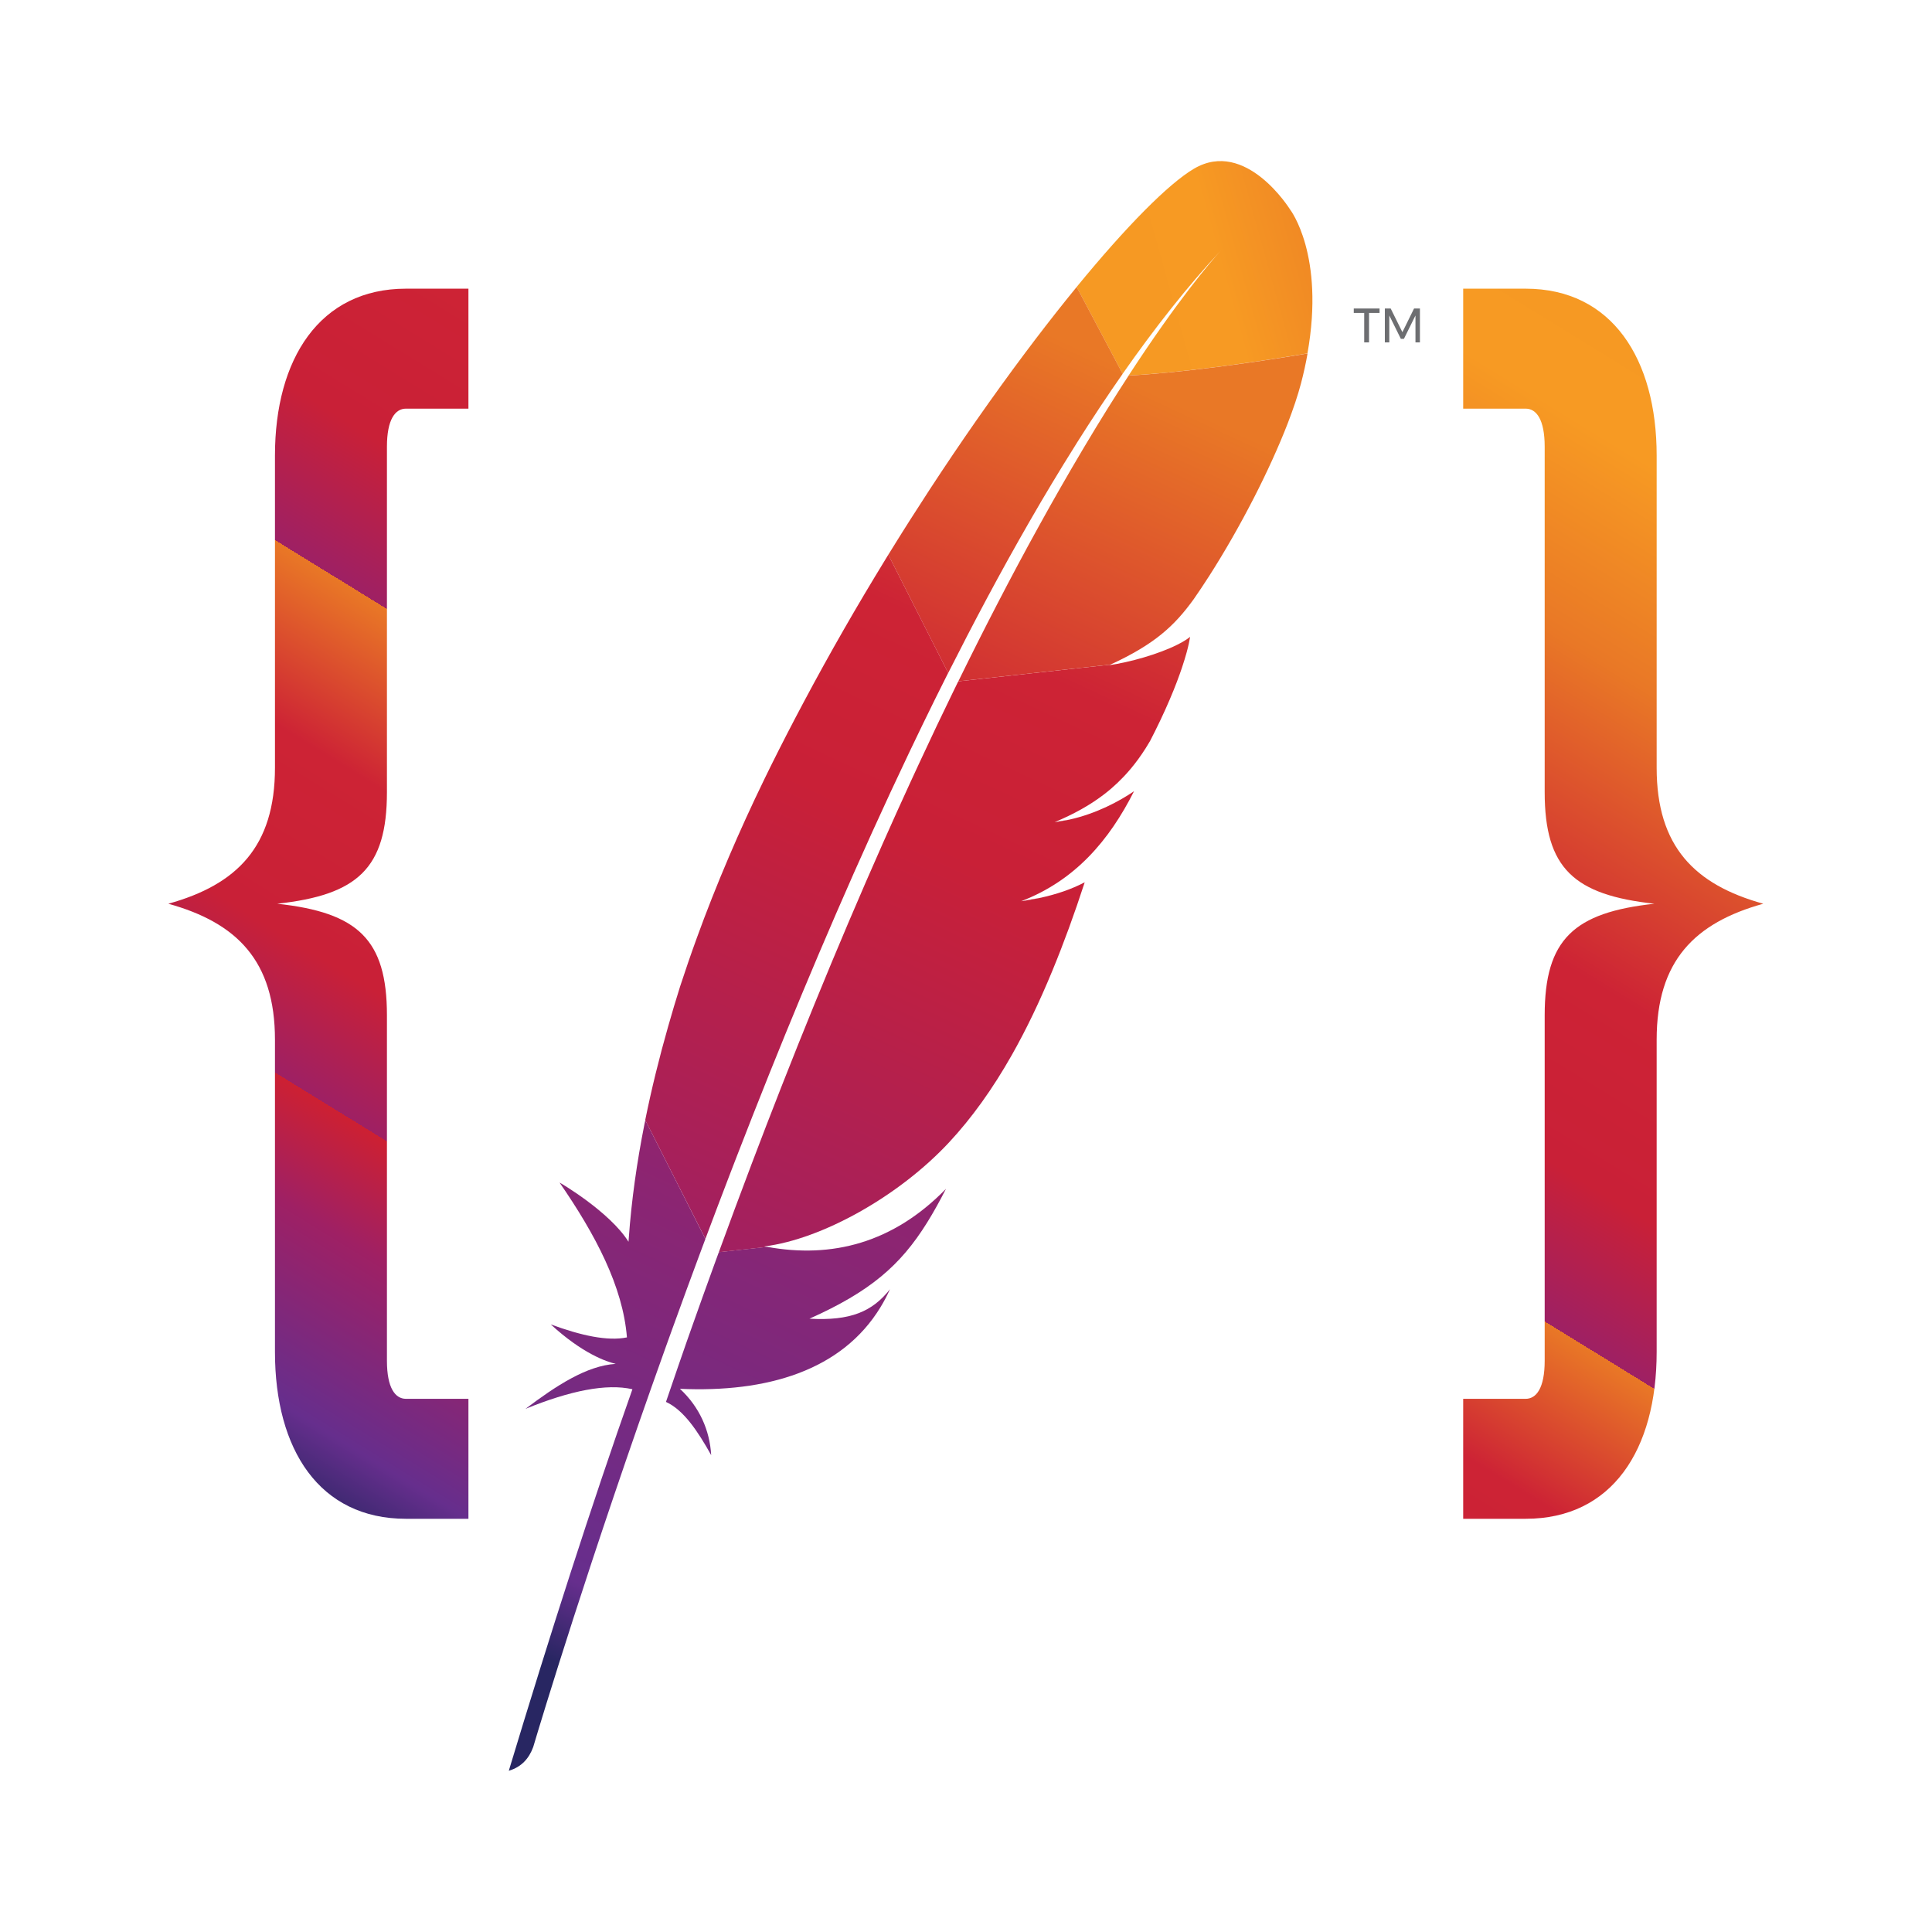
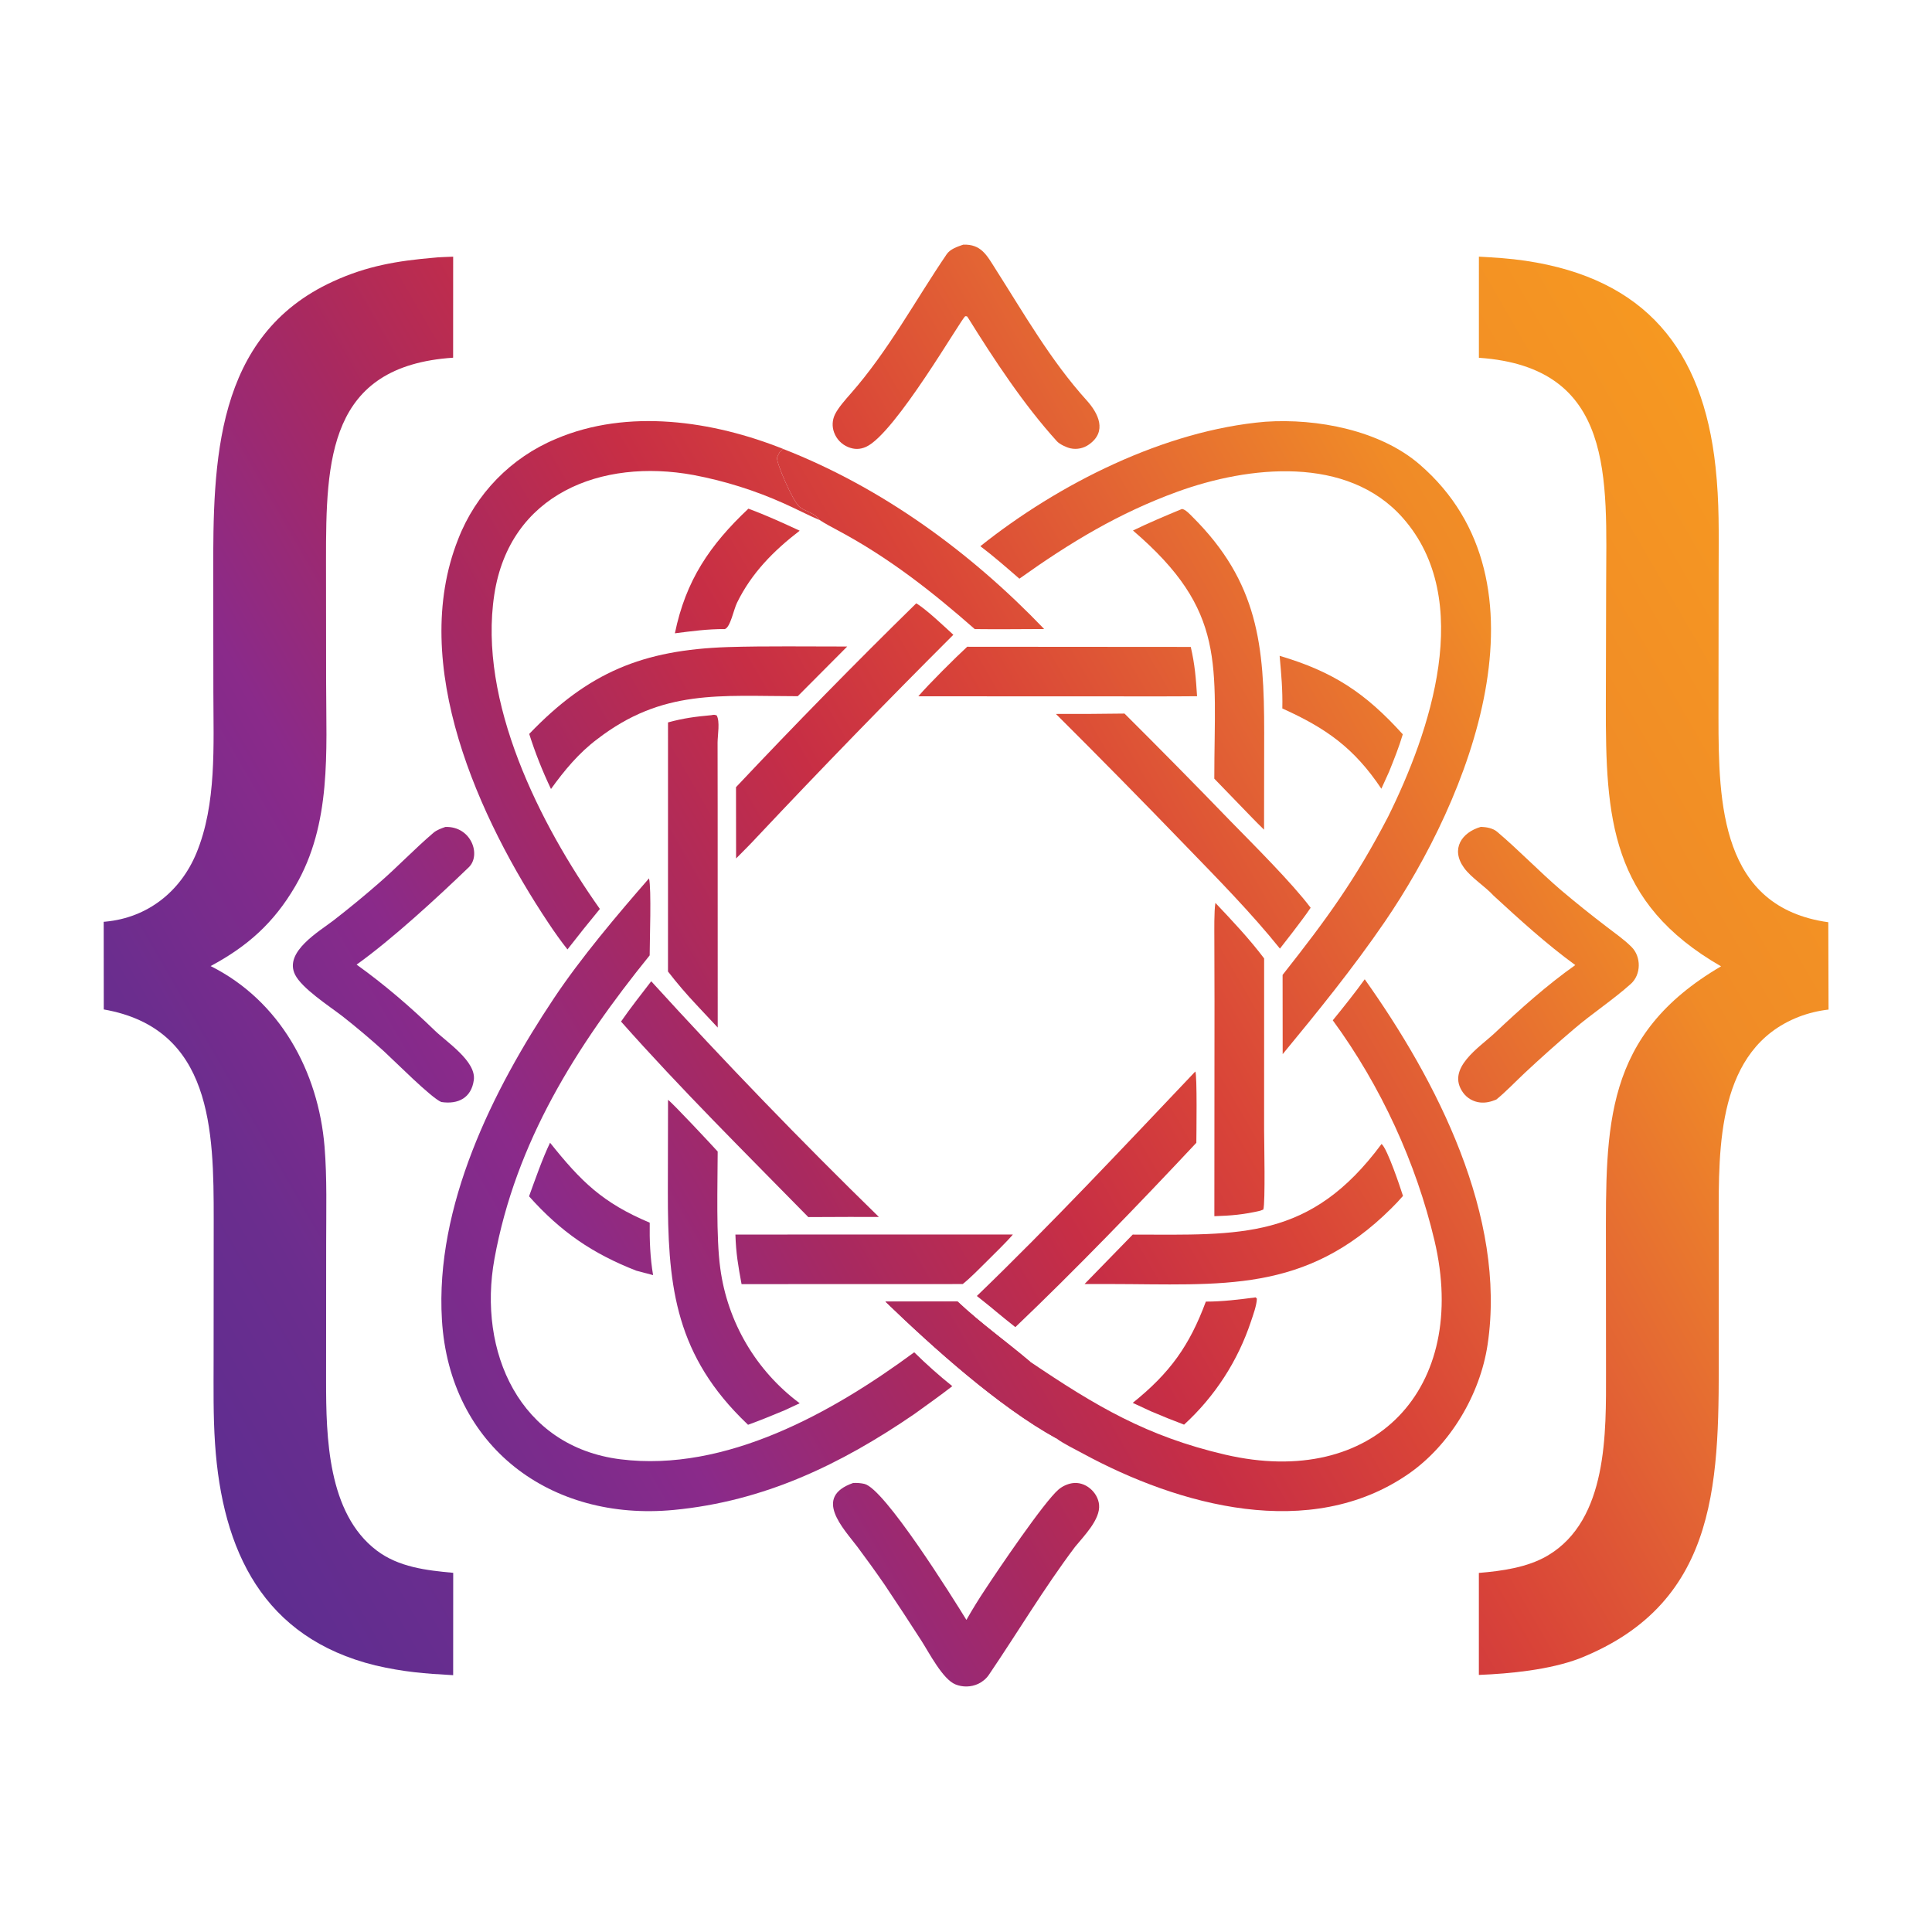
- <svg xmlns="http://www.w3.org/2000/svg" xmlns:xlink="http://www.w3.org/1999/xlink" viewBox="-1336 -423 5073 5073">
+ <svg xmlns="http://www.w3.org/2000/svg" viewBox="27.5 20.7 245 245" width="512" height="512">
  <defs>
-     <path id="a" d="m1393.2 1934.8c-15.4 2.8-31.3 5.5-47.6 8.3-.1 0-.2.1-.3.1 8.2-1.2 16.3-2.4 24.3-3.8s15.8-2.9 23.6-4.6z" fill="#be202e" />
-     <path id="b" d="m1433.6 1735.5s-.1 0-.1.1c-.1 0-.1.1-.2.1 2.6-.3 5.1-.8 7.6-1.1 10.3-1.5 20.4-3.3 30.2-5.4-12.3 2-24.8 4.2-37.5 6.3z" fill="#be202e" />
-     <path id="c" d="m1369.6 1939.4c-8 1.4-16.1 2.7-24.3 3.8 8.2-1.1 16.3-2.4 24.3-3.8z" fill="#be202e" />
-     <path id="d" d="m1433.2 1735.7c2.6-.3 5.1-.8 7.6-1.1-2.5.3-5 .7-7.6 1.1z" fill="#be202e" />
-     <path id="e" d="m1433.5 1735.6s.1 0 .1-.1c0 0-.1 0-.1.1z" fill="#be202e" />
-     <linearGradient id="f" gradientTransform="matrix(.4226024 -.9063152 .9063152 .4226024 3144.888 -4619.318)" gradientUnits="userSpaceOnUse" x1="-5167.096" x2="-4570.116" y1="697.555" y2="1395.619">
-       <stop offset="0" stop-color="#f69923" />
-       <stop offset=".312" stop-color="#f79a23" />
-       <stop offset=".838" stop-color="#e97826" />
-     </linearGradient>
-     <linearGradient id="g">
-       <stop offset=".323" stop-color="#9e2064" />
-       <stop offset=".63" stop-color="#c92037" />
-       <stop offset=".751" stop-color="#cd2335" />
-       <stop offset="1" stop-color="#e97826" />
-     </linearGradient>
-     <linearGradient id="h" gradientTransform="matrix(.4226024 -.9063152 .9063152 .4226024 3144.888 -4619.318)" gradientUnits="userSpaceOnUse" x1="-9585.342" x2="-5326.209" xlink:href="#g" y1="620.505" y2="620.505" />
-     <linearGradient id="i">
-       <stop offset="0" stop-color="#282662" />
-       <stop offset=".095" stop-color="#662e8d" />
-       <stop offset=".788" stop-color="#9f2064" />
-       <stop offset=".949" stop-color="#cd2032" />
-     </linearGradient>
-     <linearGradient id="j" gradientTransform="matrix(.4226024 -.9063152 .9063152 .4226024 3144.888 -4619.318)" gradientUnits="userSpaceOnUse" x1="-9071.207" x2="-6533.178" xlink:href="#i" y1="1047.69" y2="1047.69" />
-     <linearGradient id="k" gradientTransform="matrix(.4226024 -.9063152 .9063152 .4226024 3144.888 -4619.318)" gradientUnits="userSpaceOnUse" x1="-9346.126" x2="-5086.994" xlink:href="#g" y1="580.817" y2="580.817" />
-     <linearGradient id="l" gradientTransform="matrix(.4226024 -.9063152 .9063152 .4226024 3144.888 -4619.318)" gradientUnits="userSpaceOnUse" x1="-9035.503" x2="-6797.201" xlink:href="#i" y1="638.441" y2="638.441" />
-     <linearGradient id="m" gradientTransform="matrix(.4226024 -.9063152 .9063152 .4226024 3144.888 -4619.318)" gradientUnits="userSpaceOnUse" x1="-9346.126" x2="-5086.994" xlink:href="#g" y1="1021.622" y2="1021.622" />
-     <linearGradient id="n" gradientTransform="matrix(.4226024 -.9063152 .9063152 .4226024 3144.888 -4619.318)" gradientUnits="userSpaceOnUse" x1="-9610.334" x2="-5351.202" xlink:href="#g" y1="999.733" y2="999.733" />
-     <linearGradient id="o" gradientTransform="matrix(.4226024 -.9063152 .9063152 .4226024 3144.888 -4619.318)" gradientUnits="userSpaceOnUse" x1="-9346.126" x2="-5086.994" xlink:href="#g" y1="1152.726" y2="1152.726" />
-     <linearGradient id="p" gradientTransform="matrix(.4226024 -.9063152 .9063152 .4226024 3144.888 -4619.318)" gradientUnits="userSpaceOnUse" x1="-9346.126" x2="-5086.994" xlink:href="#g" y1="1137.725" y2="1137.725" />
-     <linearGradient id="q" gradientTransform="matrix(.4226024 -.9063152 .9063152 .4226024 3144.888 -4619.318)" gradientUnits="userSpaceOnUse" x1="-6953.407" x2="-6011.999" xlink:href="#g" y1="1134.716" y2="1134.716" />
-     <clipPath id="r">
-       <path d="m-270 335c-227 0-344 185-344 438v820c0 207-100 307-280 357 180 50 280 150 280 357v820c0 257 117 438 344 438h164v-315h-164c-28 0-50-28-50-100v-907c0-200-77-270-288-293 211-23 288-93 288-293v-907c0-72 22-100 50-100h164v-315z" />
-     </clipPath>
-     <clipPath id="s">
-       <path d="m2670 335c227 0 344 185 344 438v820c0 207 100 307 280 357-180 50-280 150-280 357v820c0 257-117 438-344 438h-164v-315h164c28 0 50-28 50-100v-907c0-200 77-270 288-293-211-23-288-93-288-293v-907c0-72-22-100-50-100h-164v-315z" />
-     </clipPath>
-     <linearGradient id="t" gradientUnits="userSpaceOnUse" x1="2400" x2="0" y1="0" y2="3900">
-       <stop offset="0" stop-color="#f69923" />
-       <stop offset=".08" stop-color="#f79a23" />
-       <stop offset=".19" stop-color="#e97826" />
-       <stop offset=".35" stop-color="#cd2335" />
-       <stop offset=".45" stop-color="#c92037" />
-       <stop offset=".53" stop-color="#9e2064" />
-       <stop offset=".53" stop-color="#e97826" />
-       <stop offset=".62" stop-color="#cd2335" />
-       <stop offset=".72" stop-color="#c92037" />
-       <stop offset=".79" stop-color="#9e2064" />
-       <stop offset=".79" stop-color="#cd2032" />
-       <stop offset=".85" stop-color="#9f2064" />
-       <stop offset=".95" stop-color="#662e8d" />
-       <stop offset="1" stop-color="#282662" />
+     <linearGradient id="grad" x1="43.5" y1="204.7" x2="256.5" y2="81.7" gradientUnits="userSpaceOnUse">
+       <stop offset="0" stop-color="#5B2D91" />
+       <stop offset="0.12" stop-color="#6B2D8E" />
+       <stop offset="0.25" stop-color="#8A2A8A" />
+       <stop offset="0.37" stop-color="#A82960" />
+       <stop offset="0.48" stop-color="#C72E45" />
+       <stop offset="0.58" stop-color="#D94438" />
+       <stop offset="0.70" stop-color="#E46833" />
+       <stop offset="0.82" stop-color="#F08B27" />
+       <stop offset="1" stop-color="#F79A20" />
    </linearGradient>
  </defs>
-   <path d="m1798.9 20.1c-66.3 39.1-176.4 149.9-307.9 310.4l120.8 228c84.8-121.3 170.9-230.4 257.8-323.6 6.7-7.4 10.2-10.9 10.2-10.9-3.4 3.6-6.8 7.3-10.2 10.9-28.1 31-113.4 130.5-242.1 328.1 123.9-6.2 314.3-31.5 469.6-58.1 46.2-258.8-45.3-377.3-45.3-377.3s-116.3-188.2-252.9-107.5z" fill="url(#f)" />
-   <path d="m1594.4 1320.7c.9-.2 1.8-.3 2.7-.5l-17.4 1.9c-1.1.5-2 1-3.1 1.4 6-.9 11.9-1.9 17.8-2.8zm-123.3 408.4c-9.9 2.2-20 3.9-30.2 5.4 10.2-1.5 20.3-3.3 30.2-5.4zm-838 916.1c1.3-3.4 2.6-6.8 3.8-10.2 26.6-70.2 52.9-138.4 79-204.9 29.3-74.6 58.2-146.8 86.8-216.8 30.1-73.8 59.8-145.1 89.1-214 30.7-72.3 61-141.9 90.7-208.9 24.2-54.5 48-107.3 71.5-158.4 7.8-17 15.6-33.9 23.4-50.6 15.4-33.1 30.7-65.6 45.7-97.3 13.9-29.3 27.7-57.9 41.4-86 4.5-9.4 9.1-18.6 13.6-27.9.7-1.5 1.5-3 2.2-4.5l-14.8 1.6-11.8-23.2c-1.1 2.3-2.3 4.5-3.5 6.8-21.2 42.1-42.2 84.6-63 127.5-12 24.8-24 49.7-35.9 74.7-33 69.3-65.5 139.2-97.4 209.6-32.3 71.1-63.9 142.6-94.9 214.2-30.5 70.3-60.3 140.7-89.6 210.9-29.2 70.1-57.7 140-85.6 209.4-29.1 72.5-57.4 144.3-84.8 215.3-6.2 16-12.4 32-18.5 48-22 57.3-43.4 113.8-64.3 169.6l18.6 36.7 16.6-1.8c.6-1.7 1.2-3.4 1.8-5 26.9-73.5 53.5-145.1 79.9-214.8zm800.1-909.5c.1 0 .1-.1.2-.1 0 0-.1 0-.2.1z" fill="none" />
-   <use xlink:href="#a" />
-   <use opacity=".35" xlink:href="#a" />
-   <use xlink:href="#b" />
-   <use opacity=".35" xlink:href="#b" />
-   <path d="m1255.7 1147.6c36.7-68.6 73.9-135.7 111.5-201 39-67.8 78.5-133.6 118.4-197 2.3-3.7 4.7-7.5 7-11.3 39.4-62.4 79.2-122.4 119.3-179.8l-120.8-228c-9.1 11.1-18.2 22.4-27.5 33.9-34.8 43.4-71 90.1-108.1 139.6-41.8 55.8-84.8 115.4-128.5 177.9-40.3 57.8-81.2 118.3-122.1 180.9-34.8 53.3-69.8 108.2-104.5 164.5l-3.9 6.3 157.2 310.5c33.6-66.5 67.6-132.1 102-196.5z" fill="url(#h)" />
-   <path d="m539.7 2897.1c-20.8 57.2-41.7 115.4-62.7 174.9-.3.9-.6 1.7-.9 2.6-3 8.4-5.9 16.8-8.9 25.2-14.1 40.1-26.4 76.2-54.5 158.3 46.3 21.1 83.5 76.7 118.7 139.8-3.7-65.3-30.8-126.7-82.1-174.2 228.3 10.3 425-47.4 526.7-214.3 9.1-14.9 17.4-30.5 24.9-47.2-46.2 58.6-103.5 83.5-211.4 77.4-.2.1-.5.2-.7.3.2-.1.5-.2.7-.3 158.8-71.1 238.5-139.3 308.9-252.4 16.7-26.8 32.9-56.1 49.5-88.6-138.9 142.6-299.8 183.2-469.3 152.4l-127.1 13.9c-4 10.7-7.9 21.4-11.8 32.2z" fill="url(#j)" />
-   <path d="m599 2612.4c27.5-71 55.8-142.8 84.8-215.3 27.8-69.4 56.4-139.2 85.6-209.4s59.1-140.5 89.6-210.9c31-71.6 62.7-143.1 94.9-214.2 31.9-70.3 64.4-140.3 97.4-209.6 11.9-25 23.9-49.9 35.9-74.7 20.8-42.9 41.8-85.4 63-127.5 1.1-2.3 2.3-4.5 3.5-6.8l-157.2-310.5c-2.6 4.2-5.1 8.4-7.7 12.6-36.6 59.8-73.1 121-108.9 183.5-36.2 63.1-71.7 127.4-106.4 192.6-29.3 55-57.9 110.5-85.7 166.5-5.6 11.4-11.1 22.6-16.6 33.9-34.3 70.5-65.2 138.6-93.2 204.1-31.7 74.2-59.6 145.1-84 212.3-16.1 44.2-30.7 86.9-44.1 127.9-11 35-21.5 70.1-31.4 105-23.5 82.3-43.7 164.4-60.3 246.2l158 311.9c20.9-55.8 42.3-112.3 64.3-169.6 6.1-15.9 12.3-32 18.5-48z" fill="url(#k)" />
-   <path d="m356.1 2529.2c-19.8 99.8-33.9 199.2-41 298-.2 3.5-.6 6.9-.8 10.4-49.3-79-181.3-156.1-181-155.4 94.5 137 166.2 273 176.9 406.5-50.6 10.4-119.9-4.6-200-34.1 83.5 76.7 146.2 97.9 170.6 103.6-76.7 4.8-156.6 57.5-237.1 118.2 117.7-48 212.8-67 280.9-51.6-108 305.8-216.3 643.4-324.6 1001.8 33.2-9.8 53-32.1 64.1-62.3 19.3-64.9 147.4-490.7 348.1-1050.4 5.7-15.9 11.5-31.9 17.3-48 1.6-4.5 3.3-9 4.9-13.4 21.2-58.7 43.2-118.6 65.9-179.7 5.2-13.9 10.4-27.8 15.6-41.8.1-.3.2-.6.3-.8l-157.8-311.8c-.7 3.5-1.6 7.1-2.3 10.8z" fill="url(#l)" />
-   <path d="m1178.1 1370.3c-4.5 9.2-9 18.5-13.6 27.9-13.6 28.1-27.4 56.7-41.4 86-15.1 31.7-30.3 64.1-45.7 97.3-7.8 16.7-15.5 33.5-23.4 50.6-23.5 51.1-47.3 103.9-71.5 158.4-29.7 67-60 136.6-90.7 208.9-29.3 68.9-59 140.2-89.1 214-28.6 70-57.5 142.3-86.8 216.8-26.1 66.5-52.4 134.7-79 204.9-1.3 3.4-2.6 6.8-3.8 10.2-26.4 69.7-53 141.3-79.8 214.7-.6 1.7-1.2 3.4-1.8 5l127.1-13.9c-2.5-.5-5.1-.8-7.6-1.3 152-18.9 354-132.5 484.6-272.7 60.2-64.6 114.8-140.8 165.3-230 37.6-66.4 72.9-140 106.5-221.5 29.4-71.2 57.6-148.3 84.8-231.9-34.9 18.4-74.9 31.9-119 41.3-7.7 1.6-15.6 3.2-23.6 4.6s-16.1 2.7-24.3 3.8c.1 0 .2-.1.3-.1 141.7-54.5 231.1-159.8 296.1-288.7-37.3 25.4-97.9 58.7-170.5 74.7-9.9 2.2-20 3.9-30.2 5.4-2.6.4-5.1.8-7.6 1.1.1 0 .1-.1.2-.1 0 0 .1 0 .1-.1 49.2-20.6 90.7-43.6 126.7-70.8 7.7-5.8 15.2-11.8 22.4-18.1 11-9.5 21.4-19.5 31.4-30 6.4-6.7 12.6-13.6 18.6-20.8 14.1-16.8 27.3-34.9 39.7-54.6 3.8-6 7.5-12.1 11.2-18.4 4.7-9.1 9.2-18 13.6-26.8 19.8-39.8 35.6-75.3 48.2-106.5 6.3-15.6 11.8-30 16.5-43.4 1.9-5.3 3.7-10.5 5.4-15.5 5-15 9.1-28.3 12.3-40 4.8-17.5 7.7-31.4 9.3-41.5-4.8 3.8-10.3 7.6-16.5 11.3-42.8 25.6-116.2 48.8-175.4 59.7l116.7-12.8-116.7 12.8c-.9.2-1.8.3-2.7.5-5.9 1-11.9 1.9-17.9 2.9 1.1-.5 2-1 3.1-1.4l-399.3 43.8c-.7 1.4-1.4 2.8-2.2 4.3z" fill="url(#m)" />
-   <path d="m1627.6 563.1c-35.5 54.5-74.3 116.4-116 186.5-2.2 3.6-4.4 7.4-6.6 11.1-36 60.7-74.3 127.3-114.5 200.3-34.8 63-71 130.6-108.6 203.3-32.8 63.3-66.7 130.5-101.5 201.6l399.3-43.8c116.3-53.5 168.3-101.9 218.8-171.9 13.4-19.3 26.9-39.5 40.3-60.4 41-64 81.2-134.5 117.2-204.6 34.7-67.7 65.3-134.8 88.8-195.3 14.9-38.5 26.9-74.3 35.2-105.7 7.3-27.7 13-54 17.4-79.1-155.5 26.5-345.9 51.9-469.8 58z" fill="url(#n)" />
-   <use xlink:href="#c" />
-   <use opacity=".35" xlink:href="#c" />
-   <path d="m1369.6 1939.4c-8 1.4-16.1 2.7-24.3 3.8 8.2-1.1 16.3-2.4 24.3-3.8z" fill="url(#o)" />
-   <use xlink:href="#d" />
-   <use opacity=".35" xlink:href="#d" />
-   <path d="m1433.2 1735.7c2.6-.3 5.1-.8 7.6-1.1-2.5.3-5 .7-7.6 1.1z" fill="url(#p)" />
-   <use xlink:href="#e" />
-   <use opacity=".35" xlink:href="#e" />
-   <path d="m1433.5 1735.6s.1 0 .1-.1c0 0-.1 0-.1.1z" fill="url(#q)" />
-   <g clip-path="url(#r)">
-     <path d="m-900 300h800v3300h-800z" fill="url(#t)" />
+   <g fill="url(#grad)" fill-rule="nonzero">
+     <path d="M82.55,53.38c0.409,-0.067 1.928,-0.107 2.416,-0.13l-0.005,12.811c-15.831,1.049 -16.127,12.907 -16.119,25.71l0.014,15.449c0.008,8.829 0.711,17.96 -3.921,25.876c-2.714,4.639 -6.052,7.611 -10.726,10.113c8.802,4.411 13.662,13.369 14.448,22.905c0.324,3.926 0.206,8.206 0.205,12.177l-0.011,17.558c0.002,7.063 0.191,16.749 6.411,21.467c2.801,2.124 6.315,2.525 9.71,2.837l-0.006,12.98c-3.681,-0.205 -6.27,-0.407 -9.872,-1.241c-14.222,-3.498 -19.41,-14.517 -20.324,-28.109c-0.242,-3.602 -0.183,-7.059 -0.182,-10.661l0.013,-17.782c0.005,-11.292 -0.188,-24.224 -13.941,-26.631l-0.01,-11.114l0.247,-0.021c5.31,-0.501 9.485,-3.805 11.507,-8.683c2.583,-6.234 2.161,-13.716 2.153,-20.401l-0.017,-15.04c-0.016,-14.094 0.153,-30.162 15.186,-37.054c4.32,-1.981 8.143,-2.616 12.825,-3.018z" />
+     <path d="M215.042,53.245c2.038,0.115 3.908,0.226 5.906,0.523c15.163,2.253 22.494,11.205 24.103,26.148c0.492,4.576 0.398,8.323 0.393,12.902l-0.021,18.813c0.004,10.979 0.286,24.115 13.926,26.019l0.031,11.076c-1.295,0.146 -2.566,0.457 -3.784,0.924c-10.373,4.063 -10.144,16.507 -10.144,25.743l0.007,15.816c0.001,16.51 0.467,32.635 -17.716,39.826c-3.765,1.414 -8.691,1.904 -12.706,2.065v-12.935c2.931,-0.243 6.19,-0.691 8.75,-2.212c7.625,-4.531 7.378,-15.62 7.375,-23.284l-0.012,-16.058c-0.01,-15.13 -0.296,-26.66 14.6,-35.368c-14.019,-8.068 -14.647,-18.758 -14.609,-33.257l0.037,-15.017c0.026,-13.511 1.208,-27.704 -16.137,-28.899z" />
+     <path d="M109.804,132.087c0.321,1.34 0.082,7.91 0.082,9.766c-9.321,11.525 -16.98,23.671 -19.681,38.466c-2.15,11.773 3.161,23.832 15.979,25.437c13.344,1.67 26.894,-5.933 37.249,-13.569c1.537,1.512 3.149,2.946 4.829,4.296c-1.563,1.217 -3.22,2.385 -4.831,3.548c-9.357,6.409 -19.06,11.058 -30.497,12.148c-15.6,1.487 -28.42,-8.017 -29.393,-24.114c-0.871,-14.399 6.405,-29.086 14.22,-40.799c3.41,-5.111 7.988,-10.529 12.043,-15.179z" />
+     <path d="M187.954,74.181c6.57,-0.45 14.549,1.084 19.566,5.412c17.386,15.002 6.256,42.398 -4.403,57.983c-4.065,5.944 -8.555,11.46 -12.959,16.801l-0.01,-10.046c5.653,-7.164 9.23,-12.077 13.378,-20.06c5.323,-10.749 11.058,-27.486 1.872,-37.889c-7.047,-7.981 -19.551,-6.612 -28.592,-3.325c-7.406,2.692 -13.584,6.427 -20.035,11.027c-1.581,-1.37 -3.292,-2.87 -4.95,-4.12c9.914,-7.906 23.363,-14.695 36.133,-15.783z" />
+     <path d="M200.563,144.883c9.103,12.801 18.013,30.073 15.582,46.324c-0.952,6.365 -4.762,12.753 -10.04,16.406c-12.432,8.603 -29.082,4.047 -41.325,-2.612c-0.957,-0.521 -2.499,-1.27 -3.319,-1.897c-7.323,-4.031 -15.675,-11.552 -21.68,-17.347l9.135,-0.018c3.092,2.892 6.081,4.986 9.234,7.655c8.298,5.604 14.766,9.456 24.708,11.77c18.938,4.406 30.974,-8.399 26.553,-27.138c-2.322,-9.838 -6.791,-19.605 -12.899,-27.939c1.277,-1.563 2.883,-3.574 4.052,-5.206z" />
+     <path d="M139.781,185.758l9.135,-0.018c3.092,2.892 6.081,4.986 9.234,7.655l-0.215,0.127c-0.672,-0.486 -2.051,-1.756 -2.654,-1.679c-0.71,0.721 0.13,2.64 0.281,3.624c0.369,1.882 2.26,2.95 3.318,4.414c0.354,0.489 0.259,1.465 0.853,1.833c0.7,0.435 1.291,0.686 1.729,1.39c-7.323,-4.031 -15.675,-11.552 -21.68,-17.347z" />
+     <path d="M99.463,141.099c-0.808,-1.007 -1.672,-2.239 -2.388,-3.312c-8.84,-13.249 -17.787,-32.821 -11.473,-48.718c2.227,-5.752 6.708,-10.345 12.403,-12.714c9.094,-3.888 19.902,-2.29 28.845,1.289c-0.53,0.308 -0.552,0.512 -0.822,1.106c-0.021,0.805 1.962,5.393 2.812,6.184c0.661,0.614 1.99,0.775 2.601,1.715c-1.28,-0.524 -3.137,-1.494 -4.517,-2.103c-3.672,-1.65 -7.525,-2.861 -11.481,-3.609c-11.709,-2.147 -23.303,2.41 -25.257,15.144c-2.085,13.589 5.758,29.106 13.384,39.884c-1.396,1.69 -2.766,3.402 -4.109,5.134z" />
+     <path d="M135.69,208.758c0.479,-0.023 0.951,0.009 1.421,0.116c2.546,0.58 11.089,14.244 12.941,17.25c0.763,-1.343 1.575,-2.659 2.433,-3.943c1.482,-2.266 7.406,-11.023 9.255,-12.598c0.485,-0.404 1.065,-0.677 1.685,-0.79c1.674,-0.299 3.303,1.128 3.451,2.735c0.171,1.859 -1.916,3.94 -3.053,5.338c-3.93,5.225 -7.267,10.84 -10.935,16.239c-0.324,0.478 -0.819,0.882 -1.342,1.128c-0.913,0.42 -1.958,0.444 -2.889,0.067c-1.603,-0.65 -3.319,-3.981 -4.283,-5.492c-1.539,-2.396 -3.102,-4.777 -4.688,-7.141c-1.114,-1.617 -2.261,-3.212 -3.438,-4.784c-1.802,-2.386 -5.693,-6.33 -0.558,-8.125z" />
+     <path d="M149.644,51.726c2.276,-0.088 2.997,1.35 4.056,3.018c3.637,5.706 7.036,11.671 11.591,16.714c1.519,1.681 2.622,3.962 0.316,5.601c-0.683,0.493 -1.541,0.673 -2.363,0.494c-0.508,-0.113 -1.373,-0.518 -1.715,-0.896c-4.206,-4.635 -7.986,-10.38 -11.254,-15.636l-0.138,-0.195c-0.079,-0.006 -0.164,-0.047 -0.237,-0.016c-0.439,0.187 -8.873,14.888 -12.573,16.555c-0.757,0.341 -1.485,0.349 -2.253,0.037c-0.836,-0.337 -1.49,-1.012 -1.8,-1.859c-0.278,-0.745 -0.24,-1.571 0.107,-2.286c0.422,-0.864 1.354,-1.91 2.013,-2.659c4.75,-5.401 8.136,-11.744 12.158,-17.662c0.447,-0.658 1.375,-0.963 2.092,-1.209z" />
+     <path d="M83.986,125.565c3.296,-0.091 4.56,3.576 2.957,5.119c-4.084,3.933 -9.724,9.116 -14.22,12.341c3.479,2.493 6.829,5.365 9.899,8.346c1.536,1.491 5.289,3.917 4.962,6.296c-0.309,2.25 -1.972,3.107 -4.122,2.782c-1.297,-0.536 -5.869,-5.149 -7.28,-6.441c-1.708,-1.548 -3.47,-3.035 -5.284,-4.458c-1.66,-1.276 -5.131,-3.521 -5.988,-5.268c-1.422,-2.896 3.107,-5.48 4.961,-6.922c1.928,-1.497 3.813,-3.048 5.652,-4.653c2.384,-2.067 4.558,-4.367 6.953,-6.408c0.41,-0.349 1.002,-0.558 1.509,-0.735z" />
+     <path d="M215.291,125.554c0.691,0.025 1.513,0.159 2.054,0.617c2.791,2.363 5.348,5.046 8.125,7.425c1.879,1.587 3.797,3.126 5.752,4.616c1.046,0.81 2.256,1.643 3.173,2.57c1.25,1.243 1.232,3.504 -0.089,4.688c-2.272,2.036 -4.881,3.728 -7.204,5.719c-2.12,1.805 -4.198,3.659 -6.233,5.559c-1.107,1.037 -2.477,2.467 -3.618,3.387c-0.668,0.278 -1.318,0.445 -2.051,0.372c-0.864,-0.091 -1.651,-0.542 -2.162,-1.245c-2.222,-3.079 2.087,-5.741 4.042,-7.586c3.186,-3.01 6.604,-6.062 10.185,-8.593c-3.664,-2.67 -7.028,-5.738 -10.361,-8.803c-1.062,-1.172 -2.83,-2.261 -3.747,-3.528c-1.739,-2.403 -0.281,-4.508 2.134,-5.197z" />
+     <path d="M112.214,160.176c0.553,0.369 5.599,5.774 6.297,6.551c-0.01,4.211 -0.215,10.884 0.329,14.807c0.913,6.831 4.544,13.002 10.071,17.117l-1.908,0.888c-1.55,0.639 -3.064,1.274 -4.644,1.84c-0.317,-0.305 -0.63,-0.612 -0.94,-0.924c-8.523,-8.599 -9.229,-17.377 -9.228,-28.572z" />
+     <path d="M119.776,102.757c4.913,-0.151 10.219,-0.063 15.161,-0.07l-6.273,6.3c-9.878,-0.007 -17.155,-0.931 -25.423,5.442c-2.338,1.754 -4.177,3.968 -5.87,6.325c-1.079,-2.262 -2.002,-4.595 -2.761,-6.983c7.511,-7.832 14.409,-10.644 25.165,-11.014z" />
+     <path d="M202.699,165.766c0.738,0.615 2.363,5.471 2.716,6.59c-0.464,0.539 -0.952,1.058 -1.46,1.557c-10.938,10.89 -21.58,9.631 -35.713,9.617l-3.211,0.003l6.11,-6.272c13.686,0.022 22.512,0.715 31.559,-11.495z" />
+     <path d="M177.391,85.241c0.448,0.064 0.973,0.648 1.305,0.977c8.376,8.317 9.125,16.376 9.117,27.37l-0.016,12.327c-1.012,-0.973 -2.027,-2.051 -3.01,-3.061l-3.299,-3.409c0,-14.529 1.655,-21.222 -10.315,-31.47c2.09,-1.013 4.069,-1.84 6.218,-2.734z" />
+     <path d="M110.083,145.137c9.327,10.243 18.954,20.21 28.868,29.886l-3.827,-0.003l-5.121,0.021c-8.044,-8.202 -16.119,-16.194 -23.749,-24.797c1.194,-1.726 2.546,-3.438 3.829,-5.107z" />
+     <path d="M161.402,111.236c2.899,0.009 5.798,-0.007 8.697,-0.048c4.532,4.509 9.021,9.062 13.463,13.659c2.897,2.967 7.746,7.783 10.143,10.967c-0.674,1.012 -1.532,2.104 -2.269,3.087l-1.625,2.093c-3.595,-4.477 -7.868,-8.822 -11.875,-12.959c-5.457,-5.654 -10.967,-11.254 -16.534,-16.799z" />
+     <path d="M179.077,156.579c0.252,0.353 0.139,8.162 0.133,9.041c-7.208,7.698 -15.376,16.16 -22.951,23.376c-0.848,-0.665 -1.686,-1.343 -2.514,-2.033c-0.738,-0.634 -1.604,-1.299 -2.369,-1.917c9.403,-9.066 18.699,-18.984 27.7,-28.466z" />
+     <path d="M181.627,135.198c2.14,2.262 4.305,4.555 6.18,7.042l-0.003,21.786c0.003,1.402 0.171,9.157 -0.1,10.058l-0.391,0.149c-2.057,0.488 -3.718,0.631 -5.818,0.694l0.018,-27.234l-0.019,-7.826c-0.001,-1.171 -0.044,-3.593 0.133,-4.669z" />
+     <path d="M143.687,97.211c1.17,0.662 3.669,3.029 4.709,3.987c-8.425,8.41 -16.718,16.951 -24.878,25.619c-0.856,0.934 -1.779,1.843 -2.673,2.744l-0.011,-9.038c7.461,-7.922 15.08,-15.694 22.853,-23.311z" />
+     <path d="M117.715,111.391c0.35,-0.06 0.33,-0.072 0.666,0.029c0.442,0.758 0.122,2.517 0.116,3.433l0.011,8.267l0.007,27.884l-2.66,-2.843c-1.285,-1.359 -2.502,-2.782 -3.646,-4.262l0.003,-31.588c2.002,-0.546 3.432,-0.725 5.503,-0.919z" />
+     <path d="M126.85,77.644c12.581,4.929 23.759,13.115 33.064,22.824c-2.9,0.005 -5.911,0.048 -8.802,0.009c-5.456,-4.796 -10.888,-9.05 -17.313,-12.49c-0.697,-0.373 -1.71,-0.906 -2.357,-1.339c-0.612,-0.94 -1.94,-1.1 -2.601,-1.715c-0.851,-0.791 -2.833,-5.379 -2.812,-6.184c0.27,-0.594 0.292,-0.798 0.822,-1.106z" />
+     <path d="M150.154,102.716l28.349,0.021c0.523,2.264 0.653,3.966 0.798,6.252c-1.929,0.029 -3.895,0.014 -5.827,0.02l-29.518,-0.011c1.228,-1.451 4.765,-4.969 6.198,-6.282z" />
+     <path d="M120.757,177.256l35.188,-0.006c-0.854,1.008 -2.241,2.329 -3.199,3.296c-0.974,0.959 -2.114,2.145 -3.161,2.987l-28.047,0.009c-0.429,-2.319 -0.706,-3.902 -0.78,-6.286z" />
+     <path d="M189.772,103.867c6.79,2.005 10.871,4.704 15.618,9.953c-0.527,1.741 -1.053,3.032 -1.731,4.725l-0.986,2.176c-3.467,-5.192 -7.039,-7.69 -12.558,-10.18c0.05,-2.393 -0.132,-4.295 -0.343,-6.674z" />
+     <path d="M97.253,165.611c3.942,4.935 6.672,7.626 12.64,10.14c-0.034,2.235 0.054,4.441 0.426,6.649l-2.125,-0.561c-5.568,-2.174 -9.579,-4.925 -13.605,-9.432c0.766,-2.104 1.704,-4.806 2.664,-6.795z" />
+     <path d="M186.728,185.221l0.16,0.161c-0.022,0.839 -0.482,2.092 -0.754,2.902c-1.664,5.011 -4.583,9.514 -8.48,13.078c-1.419,-0.536 -2.826,-1.102 -4.219,-1.699l-2.29,-1.063c4.724,-3.795 7.192,-7.251 9.271,-12.842c2.087,0.004 4.244,-0.264 6.312,-0.536z" />
+     <path d="M122.404,85.206c2.2,0.81 4.381,1.805 6.506,2.793c-3.301,2.537 -6.114,5.373 -7.955,9.154c-0.424,0.871 -0.831,3.093 -1.537,3.323c-2.172,-0.017 -4.189,0.262 -6.334,0.534c1.374,-6.701 4.43,-11.196 9.321,-15.804z" />
  </g>
-   <g clip-path="url(#s)">
-     <path d="m2500 300h800v3300h-800z" fill="url(#t)" />
-   </g>
-   <path d="m2218.7 387v11.7h27.4v77.4h12.7v-77.4h27.6v-11.7zm158.3 0-30.6 62.2-30.8-62.2h-15.3v89.1h11.7v-70.7l30.3 61.3h8.1l30.3-61.3v70.7h11.7v-89.1z" fill="#6d6e71" />
</svg>
